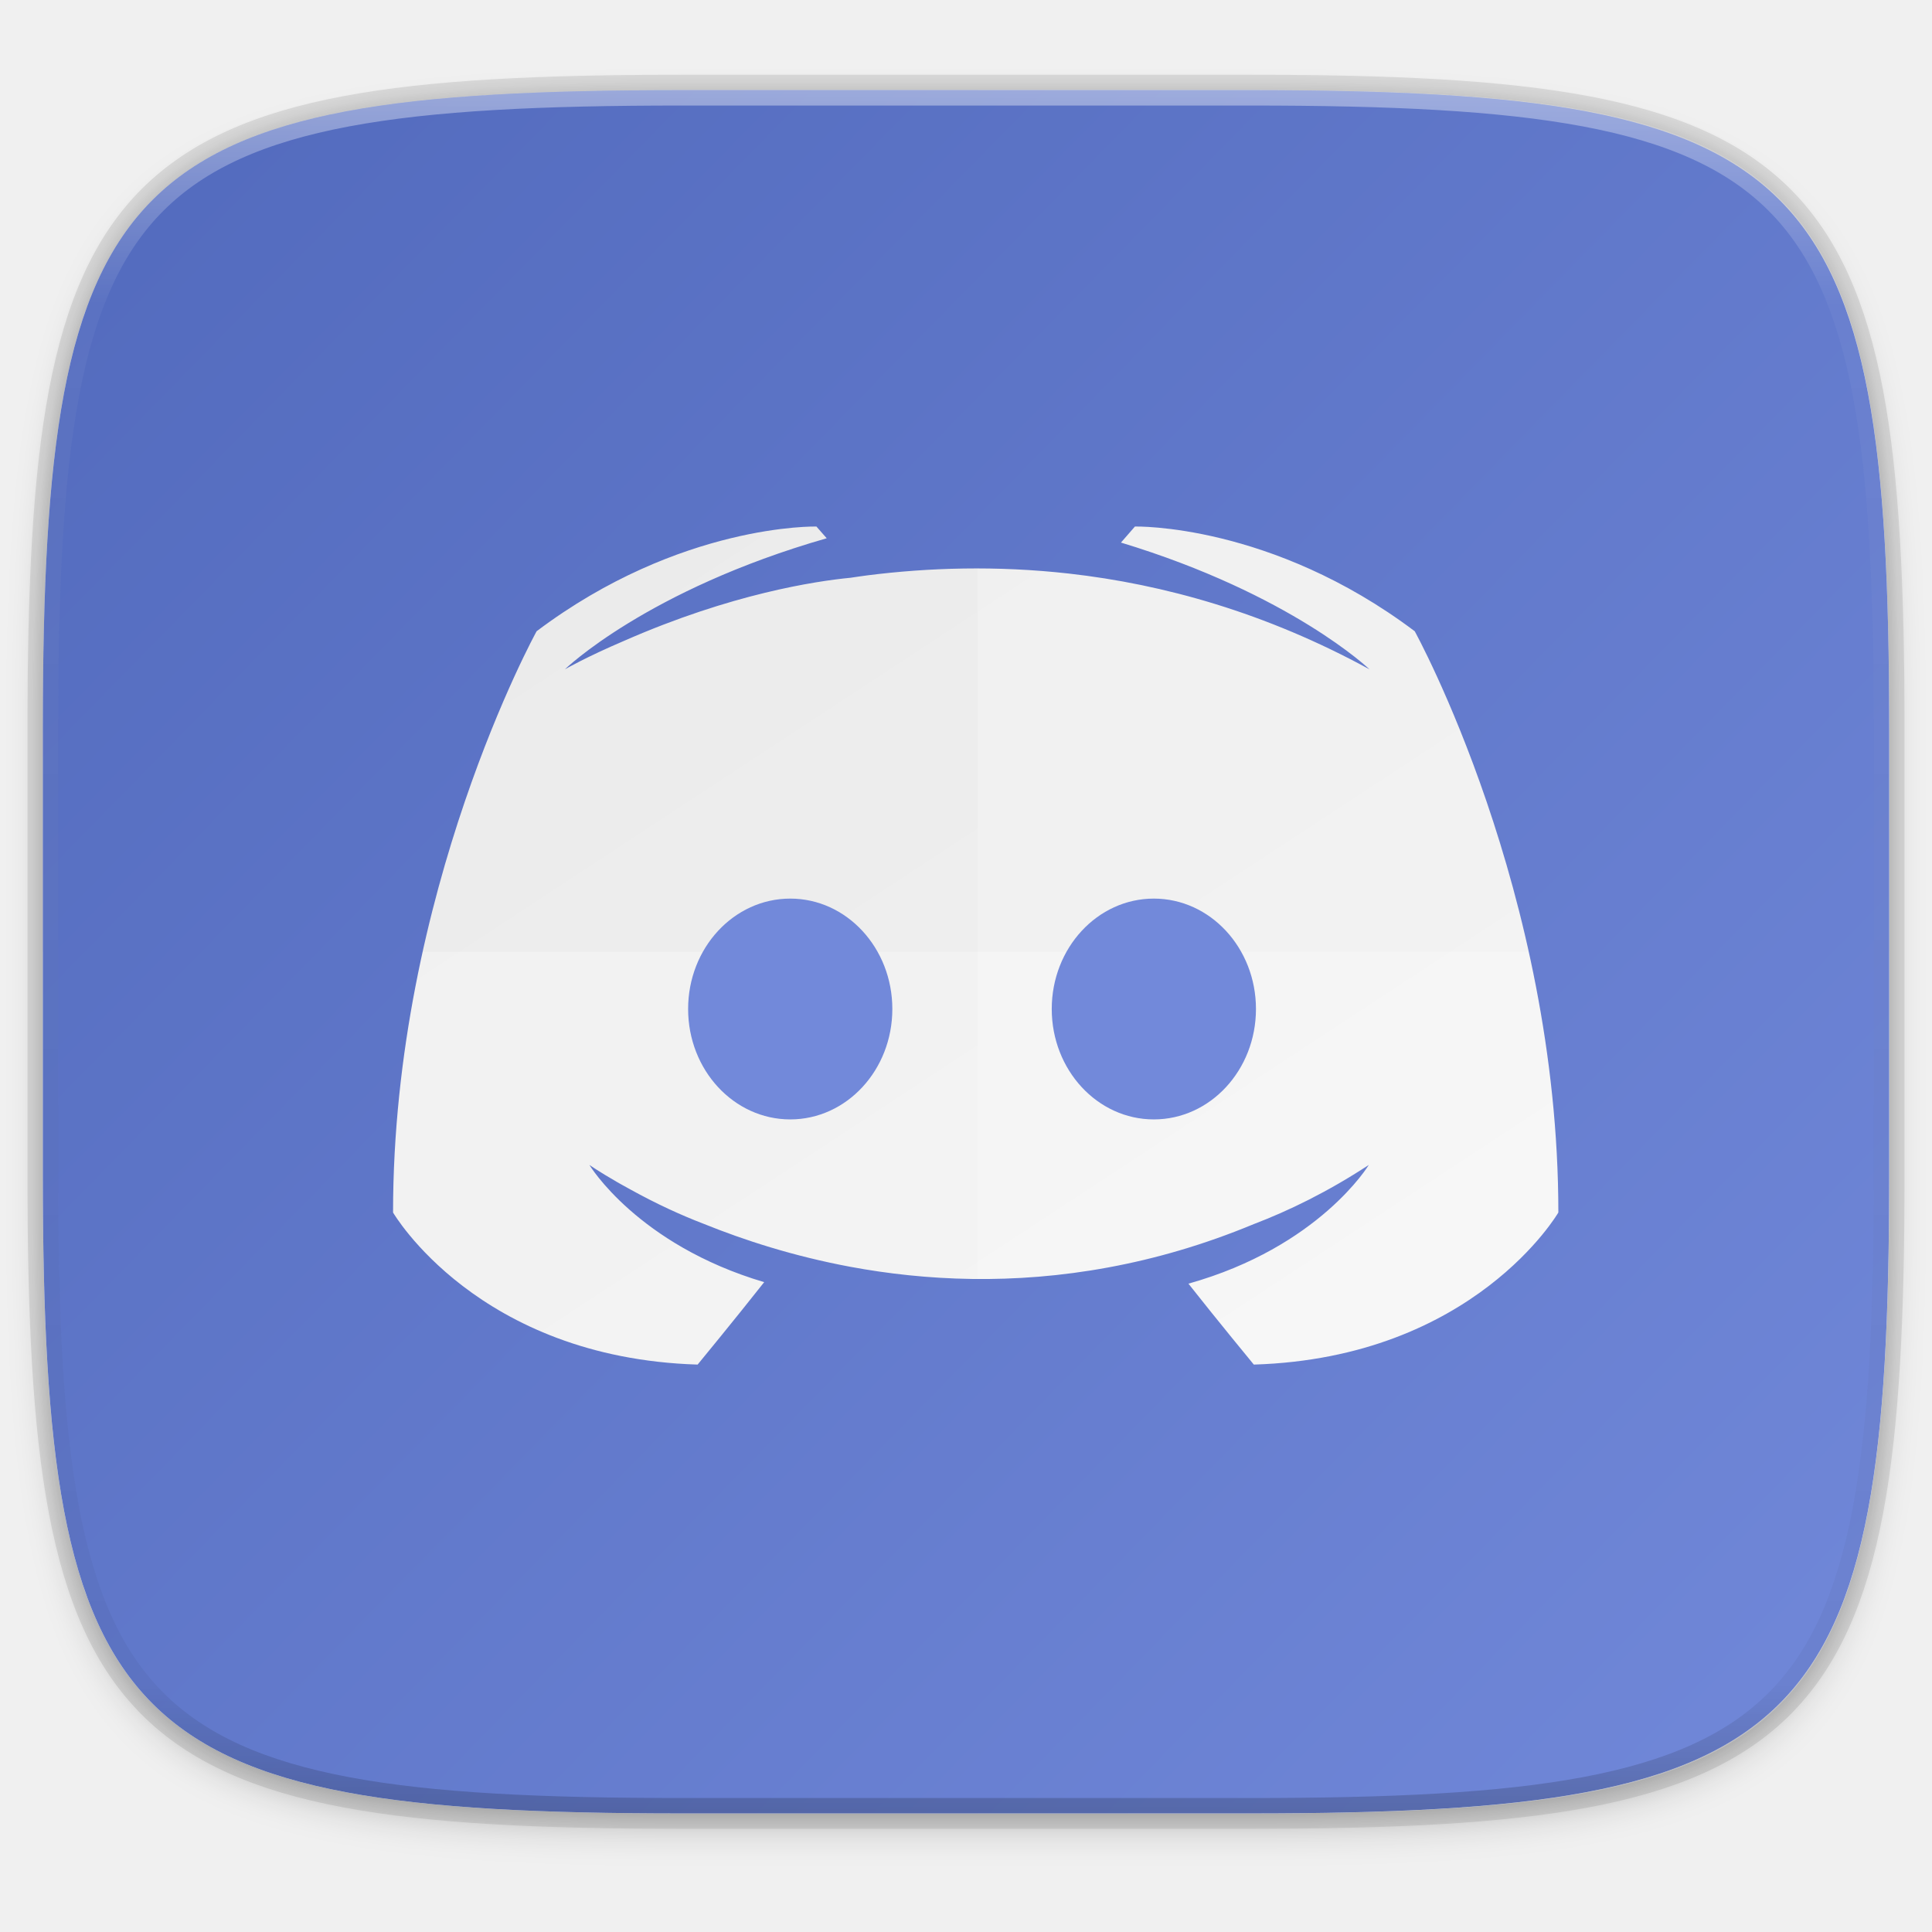
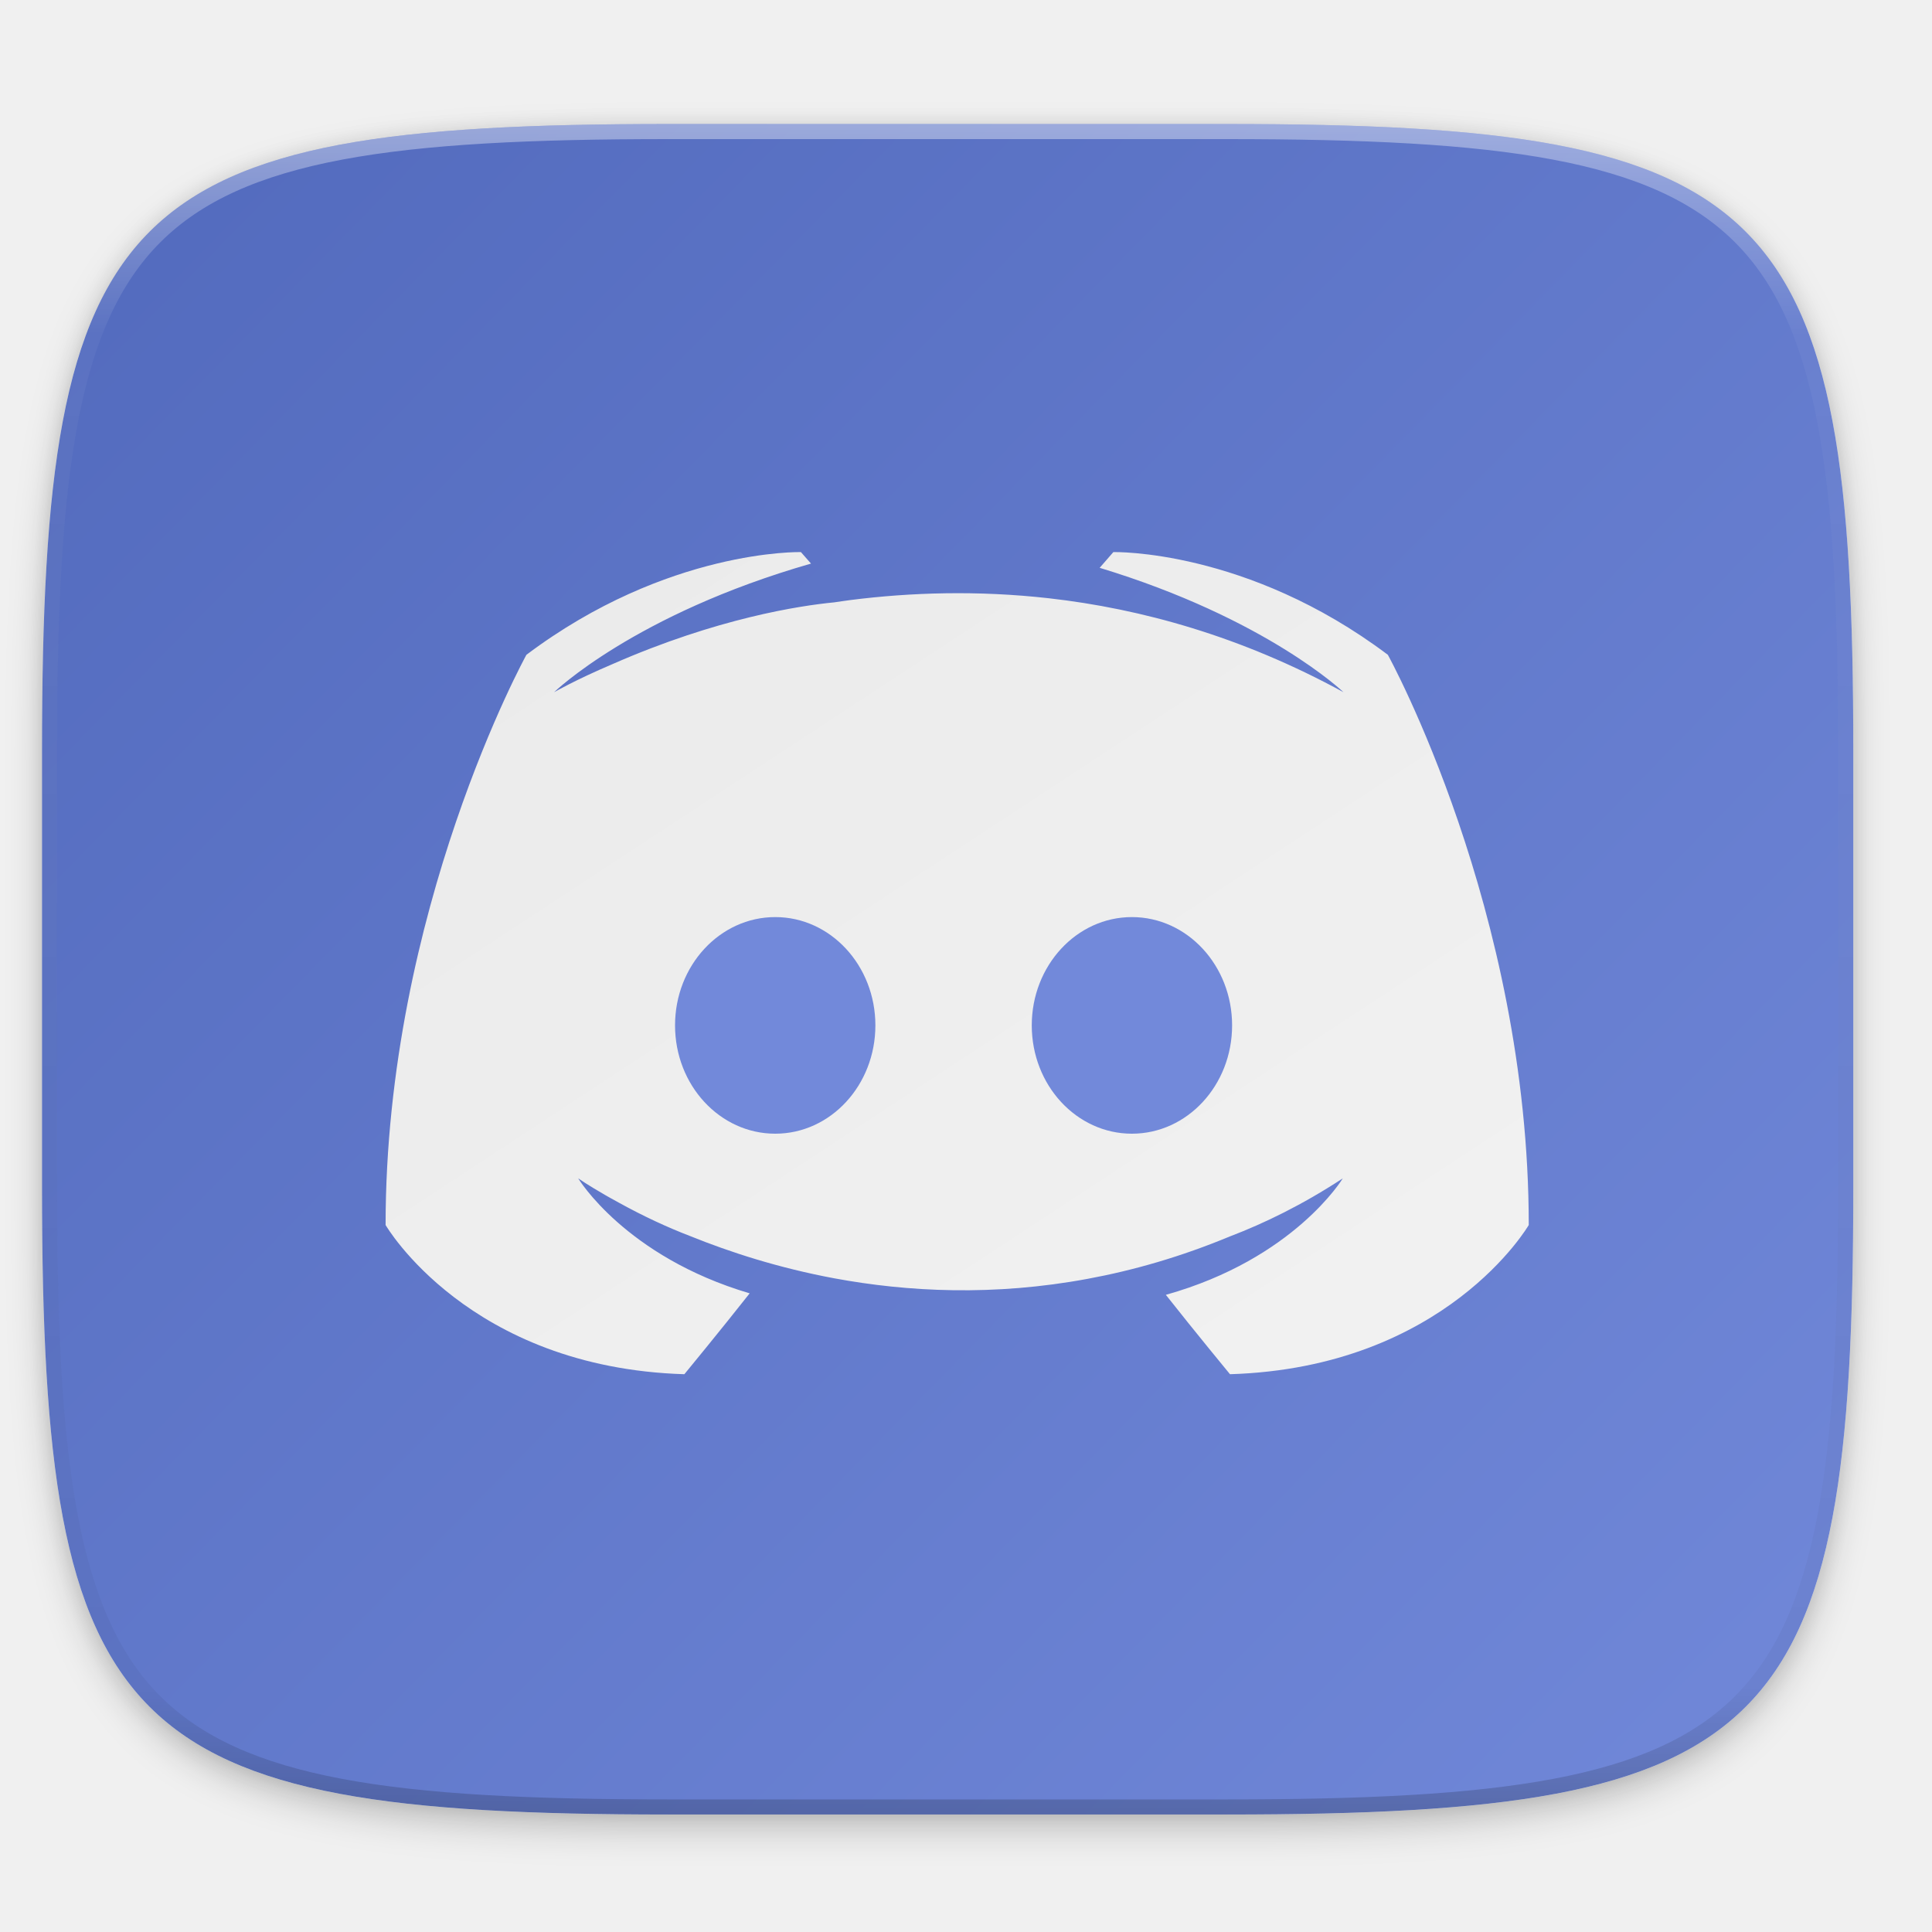
<svg xmlns="http://www.w3.org/2000/svg" xmlns:xlink="http://www.w3.org/1999/xlink" viewBox="0 0 256 256" version="1.1" id="svg16" width="256" height="256">
  <defs id="defs3">
    <linearGradient id="linearGradient2131">
      <stop style="stop-color:#7289da;stop-opacity:1;" offset="0" id="stop2127" />
      <stop style="stop-color:#5169bc;stop-opacity:1" offset="1" id="stop2129" />
    </linearGradient>
    <path id="a" d="M 44.5,20 H 24 v 8.5 H 35.8 C 34.7,33.9 30.1,37 24,37 16.8,37 11,31.2 11,24 c 0,-7.2 5.8,-13 13,-13 3.1,0 5.9,1.1 8.1,2.9 L 38.5,7.5 C 34.6,4.1 29.6,2 24,2 11.8,2 2,11.8 2,24 c 0,12.2 9.8,22 22,22 11,0 21,-8 21,-22 0,-1.3 -0.2,-2.7 -0.5,-4 z" />
    <linearGradient xlink:href="#linearGradient1013" id="linearGradient1108" x1="296" y1="-212" x2="296" y2="236" gradientUnits="userSpaceOnUse" />
    <linearGradient id="linearGradient1013">
      <stop id="stop1005" offset="0" style="stop-color:#ffffff;stop-opacity:1;" />
      <stop style="stop-color:#ffffff;stop-opacity:0.098" offset="0.125" id="stop1007" />
      <stop style="stop-color:#000000;stop-opacity:0.098" offset="0.925" id="stop1009" />
      <stop id="stop1011" offset="1" style="stop-color:#000000;stop-opacity:0.498" />
    </linearGradient>
    <clipPath clipPathUnits="userSpaceOnUse" id="clipPath1082-3-361">
      <path id="path1084-6-29" d="M 361.938,-212 C 507.235,-212 528,-191.287 528,-46.125 V 70.125 C 528,215.286 507.235,236 361.938,236 H 214.062 C 68.765,236 48,215.286 48,70.125 V -46.125 C 48,-191.287 68.765,-212 214.062,-212 Z" style="display:inline;opacity:1;fill:#8c59d9;fill-opacity:1;stroke:none;stroke-width:2;stroke-linecap:round;stroke-linejoin:round;stroke-miterlimit:4;stroke-dasharray:none;stroke-dashoffset:0;stroke-opacity:1;enable-background:new" />
    </clipPath>
-     <linearGradient gradientTransform="matrix(1.019368,0,0,1.019368,-26.94394,-32.90518)" xlink:href="#linearGradient4245" id="linearGradient1044" x1="88" y1="28" x2="256" y2="284" gradientUnits="userSpaceOnUse" />
+     <linearGradient gradientTransform="translate(-26.43201,-27.56799)" xlink:href="#linearGradient4245" id="linearGradient1044" x1="88" y1="28" x2="256" y2="284" gradientUnits="userSpaceOnUse" />
    <linearGradient id="linearGradient4245">
      <stop id="stop4241" offset="0" style="stop-color:#e8e8e8;stop-opacity:1" />
      <stop id="stop4243" offset="1" style="stop-color:#f5f5f5;stop-opacity:1" />
    </linearGradient>
    <filter style="color-interpolation-filters:sRGB" id="filter4569" x="-0.012" width="1.023" y="-0.012" height="1.025">
      <feGaussianBlur stdDeviation="1.16" id="feGaussianBlur4571" />
    </filter>
    <filter style="color-interpolation-filters:sRGB" id="filter939" x="-0.023" width="1.046" y="-0.025" height="1.05">
      <feGaussianBlur stdDeviation="2.32" id="feGaussianBlur941" />
    </filter>
-     <linearGradient xlink:href="#linearGradient2131" id="linearGradient2133" x1="253.657" y1="249.181" x2="1.418" y2="2.126" gradientUnits="userSpaceOnUse" />
+     <linearGradient xlink:href="#linearGradient2131" id="linearGradient2133" x1="253.657" y1="249.181" x2="1.418" y2="2.126" gradientUnits="userSpaceOnUse" gradientTransform="matrix(3.711438,0,0,3.711438,-48.95298,-13.11421)" />
  </defs>
  <clipPath id="b">
    <use xlink:href="#a" overflow="visible" id="use5" style="overflow:visible" x="0" y="0" width="100%" height="100%" />
  </clipPath>
-   <path style="display:inline;opacity:0.2;fill:#000000;fill-opacity:1;stroke:none;stroke-width:2;stroke-linecap:round;stroke-linejoin:round;stroke-miterlimit:4;stroke-dasharray:none;stroke-dashoffset:0;stroke-opacity:1;filter:url(#filter939);enable-background:new" d="m 162.537,5.568 c 72.649,0 83.031,10.357 83.031,82.938 v 58.125 c 0,72.581 -10.383,82.938 -83.031,82.938 H 88.599 C 15.951,229.568 5.568,219.211 5.568,146.631 V 88.506 c 0,-72.581 10.383,-82.938 83.031,-82.938 z" id="path937" transform="matrix(1.019368,0,0,1.019368,-7.2181772e-8,8.309866)" />
-   <path id="path4558" d="m 165.685,11.947 c 74.056,0 84.639,10.557 84.639,84.544 v 59.251 c 0,73.986 -10.584,84.544 -84.639,84.544 H 90.315 c -74.056,0 -84.639,-10.557 -84.639,-84.544 V 96.491 c 0,-73.987 10.584,-84.544 84.639,-84.544 z" style="display:inline;opacity:0.1;fill:none;fill-opacity:1;stroke:#000000;stroke-width:4.077;stroke-linecap:round;stroke-linejoin:round;stroke-miterlimit:4;stroke-dasharray:none;stroke-dashoffset:0;stroke-opacity:1;enable-background:new" />
-   <path id="path4567" d="m 162.537,3.568 c 72.649,0 83.031,10.357 83.031,82.938 v 58.125 c 0,72.581 -10.383,82.938 -83.031,82.938 H 88.599 C 15.951,227.568 5.568,217.211 5.568,144.631 V 86.506 c 0,-72.581 10.383,-82.938 83.031,-82.938 z" style="display:inline;opacity:0.1;fill:#000000;fill-opacity:1;stroke:none;stroke-width:2;stroke-linecap:round;stroke-linejoin:round;stroke-miterlimit:4;stroke-dasharray:none;stroke-dashoffset:0;stroke-opacity:1;filter:url(#filter4569);enable-background:new" transform="matrix(1.019368,0,0,1.019368,-7.2181772e-8,8.309866)" />
-   <path style="display:inline;opacity:1;fill:url(#linearGradient1044);fill-opacity:1;stroke:none;stroke-width:2.039;stroke-linecap:round;stroke-linejoin:round;stroke-miterlimit:4;stroke-dasharray:none;stroke-dashoffset:0;stroke-opacity:1;enable-background:new" d="m 165.685,11.947 c 74.056,0 84.639,10.557 84.639,84.544 v 59.251 c 0,73.986 -10.584,84.544 -84.639,84.544 H 90.315 c -74.056,0 -84.639,-10.557 -84.639,-84.544 V 96.491 c 0,-73.987 10.584,-84.544 84.639,-84.544 z" id="rect877" />
-   <g transform="matrix(2.372035,0,0,2.372035,-20.73691,115.4211)" id="g983" />
-   <path style="display:inline;opacity:0.2;fill:#ffffff;fill-opacity:1;stroke:none;stroke-width:2.026;stroke-linecap:round;stroke-linejoin:round;stroke-miterlimit:4;stroke-dasharray:none;stroke-dashoffset:0;stroke-opacity:1;enable-background:new" d="M 129.542,11.947 V 240.285 h 37.21 c 73.122,0 83.572,-10.557 83.572,-84.544 V 96.491 c 0,-73.987 -10.45,-84.544 -83.572,-84.544 z" id="path1099" />
-   <path style="display:inline;opacity:0.25;fill:#ffffff;fill-opacity:1;stroke:none;stroke-width:2.039;stroke-linecap:round;stroke-linejoin:round;stroke-miterlimit:4;stroke-dasharray:none;stroke-dashoffset:0;stroke-opacity:1;enable-background:new" d="m 90.315,240.285 c -74.056,0 -84.639,-10.557 -84.639,-84.544 V 126.116 H 250.324 v 29.625 c 0,73.987 -10.584,84.544 -84.639,84.544 z" id="path1107" />
-   <g id="g1506" transform="matrix(0.2643181,0,0,0.2643181,12.93916,8.178313)">
-     <path d="m 347.215,419.536 c -28.303,0 -51.208,24.78 -51.208,55.339 0,30.578 22.906,55.354 51.208,55.354 28.263,0 51.169,-24.776 51.169,-55.354 0,-30.558 -22.906,-55.339 -51.169,-55.339 z" id="path1500" style="fill:#7289da" />
-     <path d="m 529.465,419.536 c -28.263,0 -51.169,24.78 -51.169,55.339 0,30.578 22.906,55.354 51.169,55.354 28.302,0 51.208,-24.776 51.208,-55.354 0,-30.558 -22.906,-55.339 -51.208,-55.339 z" id="path1502" style="fill:#7289da" />
-     <path style="fill:url(#linearGradient2133);stroke-width:0.264;fill-opacity:1" d="M 90.314 11.947 C 81.057 11.947 72.793 12.112 65.416 12.545 C 61.728 12.762 58.261 13.045 55.004 13.408 C 51.747 13.772 48.699 14.216 45.848 14.752 C 42.996 15.288 40.341 15.919 37.869 16.654 C 35.397 17.389 33.108 18.23 30.99 19.189 C 28.872 20.149 26.925 21.228 25.135 22.438 C 23.345 23.647 21.712 24.989 20.225 26.475 C 18.737 27.961 17.393 29.591 16.182 31.379 C 14.97 33.167 13.891 35.111 12.93 37.227 C 11.969 39.342 11.127 41.628 10.391 44.098 C 9.654 46.567 9.024 49.22 8.486 52.068 C 7.949 54.917 7.505 57.961 7.141 61.215 C 6.776 64.469 6.492 67.931 6.275 71.615 C 5.841 78.985 5.676 87.242 5.676 96.49 L 5.676 155.742 C 5.676 164.99 5.841 173.248 6.275 180.617 C 6.492 184.302 6.776 187.764 7.141 191.018 C 7.505 194.271 7.949 197.316 8.486 200.164 C 9.024 203.013 9.654 205.666 10.391 208.135 C 11.127 210.604 11.969 212.89 12.93 215.006 C 13.891 217.121 14.97 219.066 16.182 220.854 C 17.393 222.641 18.737 224.272 20.225 225.758 C 21.712 227.244 23.345 228.585 25.135 229.795 C 26.925 231.005 28.872 232.083 30.99 233.043 C 33.108 234.003 35.397 234.843 37.869 235.578 C 40.341 236.313 42.996 236.944 45.848 237.48 C 48.699 238.017 51.747 238.461 55.004 238.824 C 58.261 239.188 61.728 239.471 65.416 239.688 C 72.793 240.121 81.057 240.285 90.314 240.285 L 165.686 240.285 C 174.943 240.285 183.207 240.121 190.584 239.688 C 194.272 239.471 197.739 239.188 200.996 238.824 C 204.253 238.461 207.301 238.017 210.152 237.48 C 213.004 236.944 215.659 236.313 218.131 235.578 C 220.603 234.843 222.892 234.003 225.01 233.043 C 227.128 232.083 229.075 231.005 230.865 229.795 C 232.655 228.585 234.288 227.244 235.775 225.758 C 237.263 224.272 238.607 222.641 239.818 220.854 C 241.03 219.066 242.109 217.121 243.07 215.006 C 244.031 212.89 244.873 210.604 245.609 208.135 C 246.346 205.666 246.976 203.013 247.514 200.164 C 248.051 197.316 248.495 194.271 248.859 191.018 C 249.224 187.764 249.508 184.302 249.725 180.617 C 250.159 173.248 250.324 164.99 250.324 155.742 L 250.324 96.49 C 250.324 87.242 250.159 78.985 249.725 71.615 C 249.508 67.931 249.224 64.469 248.859 61.215 C 248.495 57.961 248.051 54.917 247.514 52.068 C 246.976 49.22 246.346 46.567 245.609 44.098 C 244.873 41.628 244.031 39.342 243.07 37.227 C 242.109 35.111 241.03 33.167 239.818 31.379 C 238.607 29.591 237.263 27.961 235.775 26.475 C 234.288 24.989 232.655 23.647 230.865 22.438 C 229.075 21.228 227.128 20.149 225.01 19.189 C 222.892 18.23 220.603 17.389 218.131 16.654 C 215.659 15.919 213.004 15.288 210.152 14.752 C 207.301 14.216 204.253 13.772 200.996 13.408 C 197.739 13.045 194.272 12.762 190.584 12.545 C 183.207 12.112 174.943 11.947 165.686 11.947 L 90.314 11.947 z M 108.18 69.768 L 109.543 71.322 C 85.695 78.163 74.844 88.693 74.844 88.693 C 74.844 88.693 77.687 87.047 82.693 84.916 C 96.886 78.682 108.065 77.004 112.691 76.557 C 113.432 76.451 114.161 76.336 114.912 76.24 C 123.037 75.212 132.061 74.925 141.645 76.002 C 154.197 77.418 167.723 81.181 181.469 88.693 C 181.469 88.693 171.082 78.734 148.533 71.893 L 150.383 69.768 C 150.383 69.768 168.428 69.315 187.459 83.643 C 187.459 83.643 206.49 118.127 206.49 160.662 C 206.49 160.662 195.332 179.919 166.137 180.814 C 166.137 180.814 161.424 175.1 157.473 170.092 C 174.833 165.223 181.373 154.359 181.373 154.359 C 175.91 157.94 170.764 160.432 166.127 162.201 C 159.533 164.94 153.11 166.785 146.916 167.93 C 134.269 170.281 122.623 169.708 112.66 167.855 C 105.147 166.453 98.596 164.327 93.26 162.17 C 90.228 161.009 86.972 159.513 83.549 157.621 C 83.115 157.385 82.705 157.161 82.324 156.943 C 82.124 156.831 81.933 156.731 81.742 156.613 C 79.385 155.259 78.098 154.359 78.098 154.359 C 78.098 154.359 84.448 164.919 101.258 169.891 C 97.274 174.942 92.438 180.814 92.438 180.814 C 63.241 179.919 52.082 160.662 52.082 160.662 C 52.082 118.127 71.104 83.643 71.104 83.643 C 90.145 69.315 108.18 69.768 108.18 69.768 z " id="path2097" transform="matrix(3.783321,0,0,3.783321,-48.95298,-30.94118)" />
+   <path style="display:inline;opacity:0.2;fill:#000000;fill-opacity:1;stroke:none;stroke-width:2;stroke-linecap:round;stroke-linejoin:round;stroke-miterlimit:4;stroke-dasharray:none;stroke-dashoffset:0;stroke-opacity:1;filter:url(#filter939);enable-background:new" d="m 162.537,18.432 c 72.649,0 83.031,10.357 83.031,82.938 v 58.125 c 0,72.581 -10.383,82.938 -83.031,82.938 H 88.599 c -72.649,0 -83.031,-10.357 -83.031,-82.938 v -58.125 c 0,-72.581 10.383,-82.938 83.031,-82.938 z" id="path937" />
+   <path id="path4567" d="m 162.537,16.432 c 72.649,0 83.031,10.357 83.031,82.938 v 58.125 c 0,72.581 -10.383,82.938 -83.031,82.938 H 88.599 c -72.649,0 -83.031,-10.357 -83.031,-82.938 V 99.369 c 0,-72.581 10.383,-82.938 83.031,-82.938 z" style="display:inline;opacity:0.1;fill:#000000;fill-opacity:1;stroke:none;stroke-width:2;stroke-linecap:round;stroke-linejoin:round;stroke-miterlimit:4;stroke-dasharray:none;stroke-dashoffset:0;stroke-opacity:1;filter:url(#filter4569);enable-background:new" />
+   <path style="display:inline;opacity:1;fill:url(#linearGradient1044);fill-opacity:1;stroke:none;stroke-width:2;stroke-linecap:round;stroke-linejoin:round;stroke-miterlimit:4;stroke-dasharray:none;stroke-dashoffset:0;stroke-opacity:1;enable-background:new" d="m 162.537,16.432 c 72.649,0 83.031,10.357 83.031,82.938 v 58.125 c 0,72.581 -10.383,82.938 -83.031,82.938 H 88.599 c -72.649,0 -83.031,-10.357 -83.031,-82.938 V 99.369 c 0,-72.581 10.383,-82.938 83.031,-82.938 z" id="rect877" />
+   <g transform="matrix(2.326966,0,0,2.326966,-20.34291,117.94)" id="g983" />
+   <g id="g1506" transform="matrix(0.2643187,0,0,0.2643187,12.93917,8.177775)">
+     <path d="m 339.688,428.804 c -27.765,0 -50.236,24.309 -50.236,54.287 0,29.997 22.47,54.302 50.236,54.302 27.726,0 50.197,-24.305 50.197,-54.302 0,-29.978 -22.471,-54.287 -50.197,-54.287 z" id="path1500" style="fill:#7289da;stroke-width:0.981" />
+     <path d="m 518.475,428.804 c -27.726,0 -50.197,24.309 -50.197,54.287 0,29.997 22.471,54.302 50.197,54.302 27.765,0 50.235,-24.305 50.235,-54.302 0,-29.978 -22.47,-54.287 -50.235,-54.287 z" id="path1502" style="fill:#7289da;stroke-width:0.981" />
+     <path style="fill:url(#linearGradient2133);fill-opacity:1;stroke-width:0.981" d="m 286.243,31.227 c -34.357,0 -65.031,0.61 -92.409,2.218 -13.689,0.804 -26.555,1.855 -38.644,3.204 -12.088,1.35 -23.399,2.996 -33.983,4.987 -10.583,1.991 -20.437,4.332 -29.612,7.06 -9.174,2.728 -17.67,5.848 -25.531,9.409 -7.861,3.561 -15.089,7.565 -21.732,12.055 -6.644,4.49 -12.702,9.468 -18.224,14.983 -5.522,5.515 -10.509,11.566 -15.005,18.202 -4.496,6.636 -8.503,13.851 -12.069,21.703 -3.567,7.852 -6.691,16.337 -9.424,25.502 -2.732,9.164 -5.073,19.011 -7.068,29.583 -1.994,10.572 -3.643,21.871 -4.994,33.947 -1.352,12.076 -2.406,24.925 -3.211,38.6 -1.611,27.351 -2.225,57.997 -2.225,92.322 v 219.91 c 0,34.324 0.615,64.971 2.225,92.322 0.805,13.676 1.859,26.524 3.211,38.6 1.352,12.076 3,23.374 4.994,33.947 1.994,10.572 4.335,20.419 7.068,29.583 2.732,9.164 5.857,17.65 9.424,25.502 3.567,7.852 7.573,15.068 12.069,21.703 4.496,6.636 9.483,12.687 15.005,18.202 5.522,5.515 11.58,10.493 18.224,14.983 6.644,4.49 13.871,8.494 21.732,12.055 7.861,3.561 16.356,6.681 25.531,9.409 9.174,2.728 19.028,5.069 29.612,7.06 10.583,1.991 21.894,3.638 33.983,4.987 12.088,1.35 24.955,2.4 38.644,3.204 27.378,1.608 58.052,2.218 92.409,2.218 h 279.735 c 34.357,0 65.031,-0.61 92.409,-2.218 13.689,-0.804 26.556,-1.854 38.644,-3.204 12.088,-1.35 23.399,-2.996 33.983,-4.987 10.583,-1.991 20.437,-4.332 29.612,-7.06 9.174,-2.728 17.67,-5.848 25.531,-9.409 7.861,-3.561 15.089,-7.565 21.732,-12.055 6.644,-4.49 12.702,-9.468 18.224,-14.983 5.522,-5.515 10.509,-11.566 15.005,-18.202 4.496,-6.636 8.503,-13.851 12.069,-21.703 3.567,-7.852 6.691,-16.338 9.424,-25.502 2.732,-9.164 5.073,-19.011 7.068,-29.583 1.994,-10.572 3.643,-21.871 4.995,-33.947 1.352,-12.076 2.406,-24.925 3.211,-38.6 1.611,-27.351 2.225,-57.998 2.225,-92.322 V 345.003 c 0,-34.325 -0.615,-64.971 -2.225,-92.322 -0.805,-13.676 -1.859,-26.524 -3.211,-38.6 -1.352,-12.076 -3,-23.374 -4.995,-33.947 -1.994,-10.572 -4.335,-20.419 -7.068,-29.583 -2.733,-9.164 -5.857,-17.65 -9.424,-25.502 -3.567,-7.852 -7.573,-15.068 -12.069,-21.703 -4.496,-6.636 -9.483,-12.687 -15.005,-18.202 -5.522,-5.515 -11.58,-10.493 -18.224,-14.983 -6.644,-4.49 -13.871,-8.494 -21.732,-12.055 -7.861,-3.561 -16.356,-6.681 -25.531,-9.409 -9.174,-2.728 -19.028,-5.069 -29.612,-7.06 -10.583,-1.991 -21.894,-3.638 -33.983,-4.987 -12.088,-1.35 -24.955,-2.4 -38.644,-3.204 -27.378,-1.608 -58.052,-2.218 -92.409,-2.218 z m 66.306,214.596 5.06,5.77 c -88.512,25.39 -128.784,64.472 -128.784,64.472 0,0 10.553,-6.11 29.133,-14.019 52.674,-23.138 94.164,-29.365 111.336,-31.025 2.75,-0.394 5.453,-0.817 8.242,-1.174 30.155,-3.815 63.646,-4.88 99.216,-0.884 46.589,5.257 96.788,19.22 147.805,47.103 0,0 -38.551,-36.965 -122.238,-62.355 l 6.865,-7.887 c 0,0 66.975,-1.679 137.606,51.496 0,0 70.633,127.987 70.633,285.853 0,0 -41.413,71.47 -149.77,74.794 0,0 -17.49,-21.207 -32.156,-39.796 64.432,-18.071 88.705,-58.39 88.705,-58.39 -20.276,13.288 -39.375,22.538 -56.585,29.104 -24.473,10.167 -48.312,17.014 -71.3,21.261 -46.939,8.726 -90.161,6.6 -127.138,-0.275 -27.885,-5.204 -52.196,-13.095 -72.003,-21.102 -11.254,-4.31 -23.335,-9.862 -36.042,-16.883 -1.61,-0.875 -3.131,-1.708 -4.545,-2.515 -0.743,-0.415 -1.451,-0.79 -2.16,-1.225 -8.749,-5.025 -13.526,-8.365 -13.526,-8.365 0,0 23.567,39.19 85.957,57.643 -14.786,18.748 -32.736,40.543 -32.736,40.543 -108.362,-3.325 -149.777,-74.794 -149.777,-74.794 0,-157.866 70.597,-285.853 70.597,-285.853 70.67,-53.176 137.606,-51.496 137.606,-51.496 z" id="path2097" />
  </g>
-   <path id="path1068" d="M 361.938,-212 C 507.235,-212 528,-191.287 528,-46.125 V 70.125 C 528,215.286 507.235,236 361.938,236 H 214.062 C 68.765,236 48,215.286 48,70.125 V -46.125 C 48,-191.287 68.765,-212 214.062,-212 Z" style="display:inline;opacity:0.4;fill:none;fill-opacity:1;stroke:url(#linearGradient1108);stroke-width:8;stroke-linecap:round;stroke-linejoin:round;stroke-miterlimit:4;stroke-dasharray:none;stroke-dashoffset:0;stroke-opacity:1;enable-background:new" clip-path="url(#clipPath1082-3-361)" transform="matrix(0.509684,0,0,0.509684,-18.789,120)" />
+   <path id="path1068" d="M 361.938,-212 C 507.235,-212 528,-191.287 528,-46.125 V 70.125 C 528,215.286 507.235,236 361.938,236 H 214.062 C 68.765,236 48,215.286 48,70.125 V -46.125 C 48,-191.287 68.765,-212 214.062,-212 Z" style="display:inline;opacity:0.4;fill:none;fill-opacity:1;stroke:url(#linearGradient1108);stroke-width:8;stroke-linecap:round;stroke-linejoin:round;stroke-miterlimit:4;stroke-dasharray:none;stroke-dashoffset:0;stroke-opacity:1;enable-background:new" clip-path="url(#clipPath1082-3-361)" transform="matrix(0.5000001,0,0,0.5000001,-18.43201,122.432)" />
</svg>
